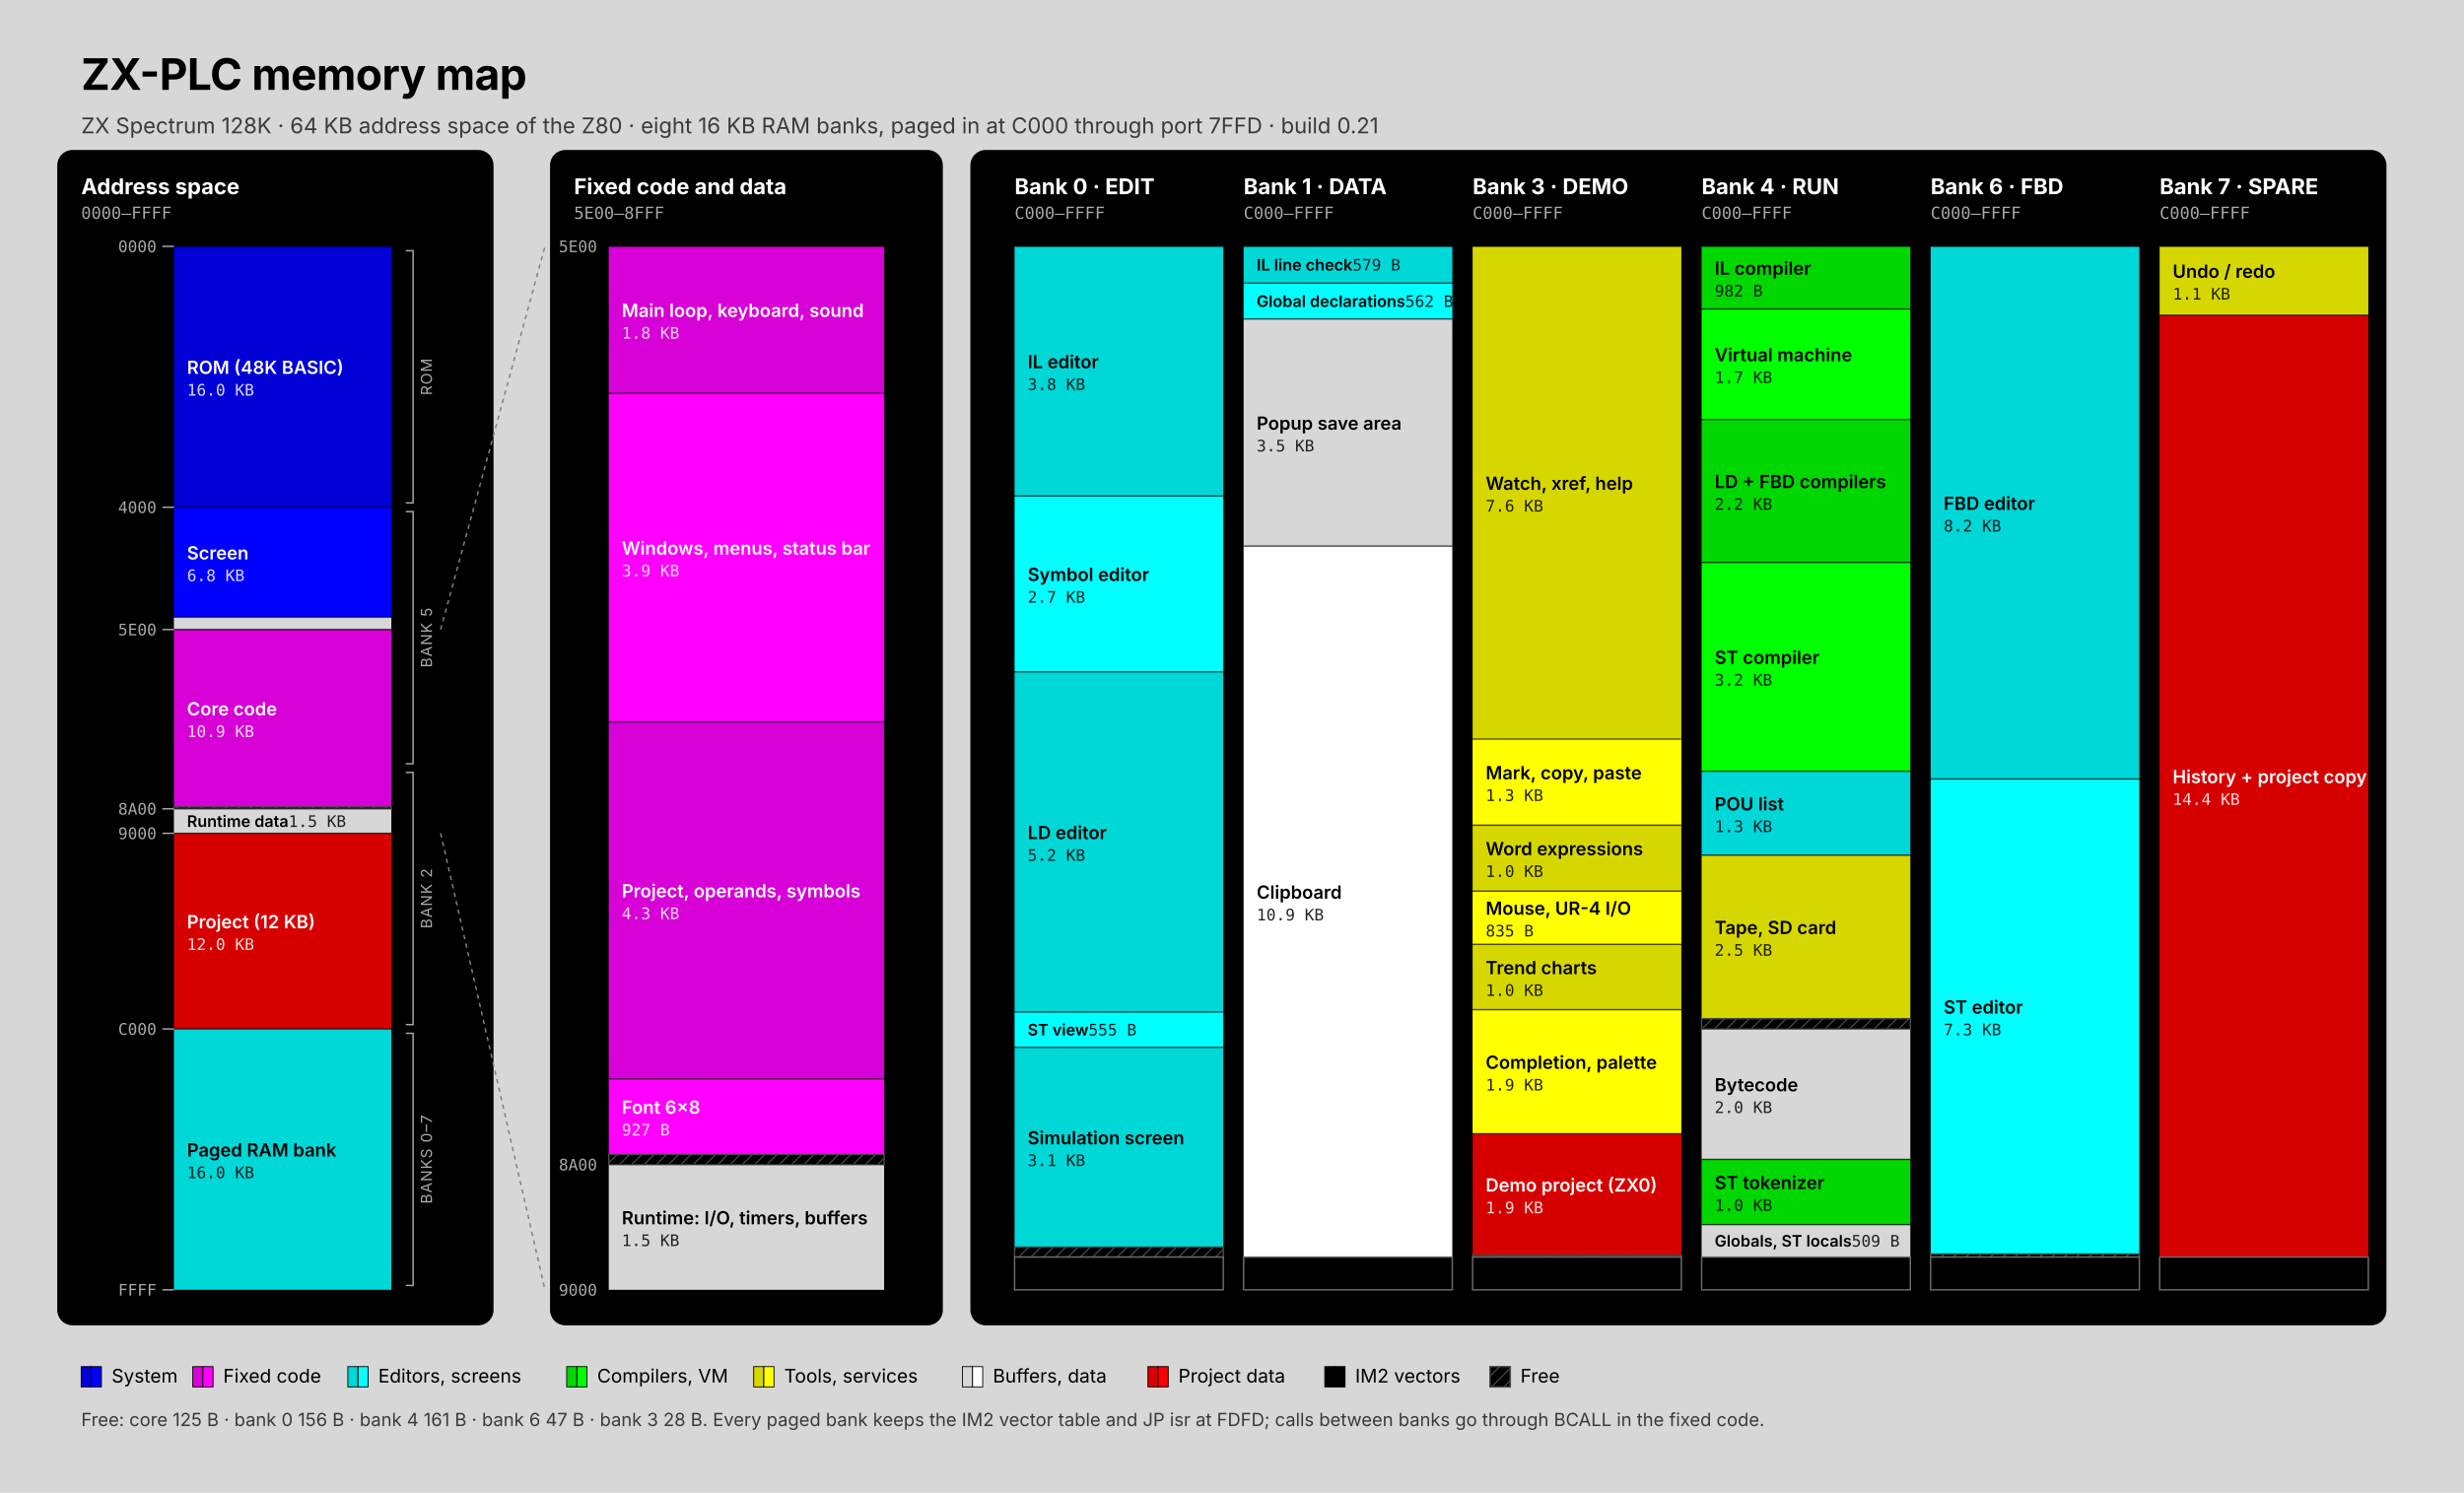
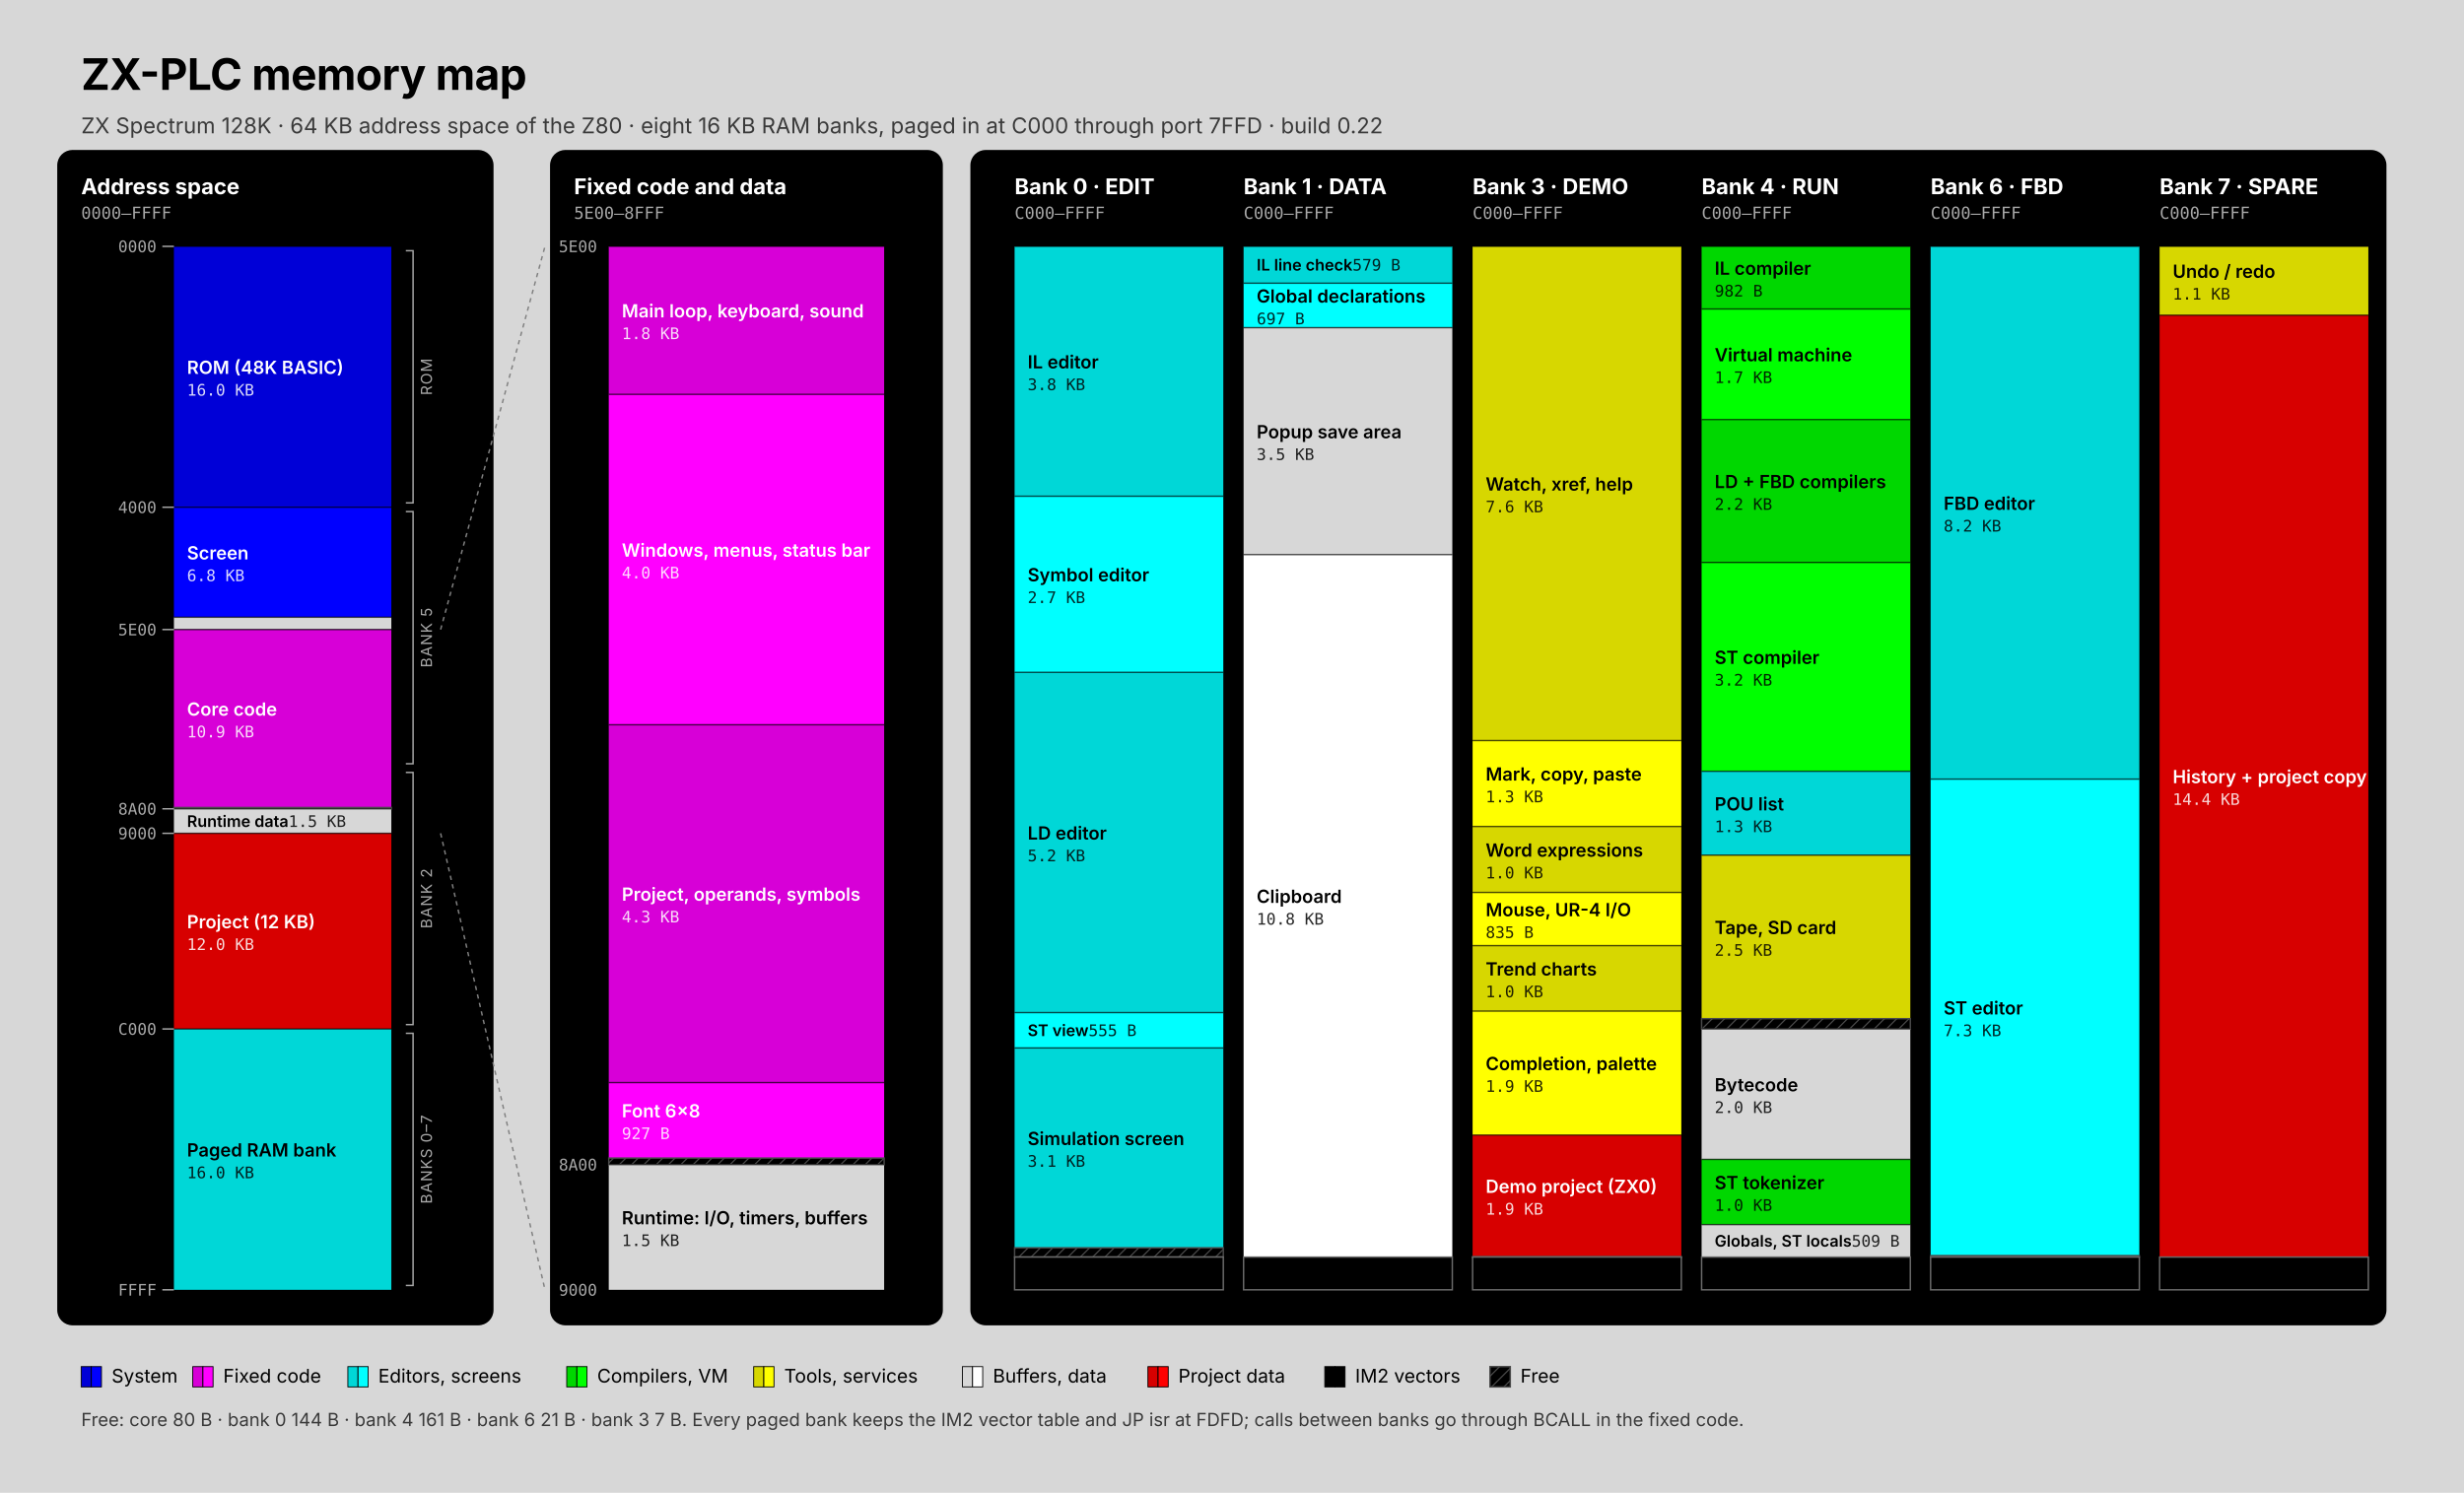
<svg xmlns="http://www.w3.org/2000/svg" width="1700" height="1030" viewBox="0 0 1700 1030" font-family="Inter, 'Segoe UI', 'Helvetica Neue', Arial, sans-serif">
  <defs>
    <pattern id="hatch" width="6" height="6" patternUnits="userSpaceOnUse" patternTransform="rotate(45)">
      <rect width="6" height="6" fill="#000000" />
      <line x1="0" y1="0" x2="0" y2="6" stroke="#4A4A4A" stroke-width="1.6" />
    </pattern>
  </defs>
  <rect width="1700" height="1030" fill="#D7D7D7" />
  <text x="56" y="62" font-size="30" font-weight="700" fill="#000000" letter-spacing="-0.3">ZX-PLC memory map</text>
-   <text x="56" y="92" font-size="15" fill="#3A3A3A">ZX Spectrum 128K · 64 KB address space of the Z80 · eight 16 KB RAM banks, paged in at C000 through port 7FFD · build 0.21</text>
+   <text x="56" y="92" font-size="15" fill="#3A3A3A">ZX Spectrum 128K · 64 KB address space of the Z80 · eight 16 KB RAM banks, paged in at C000 through port 7FFD · build 0.22</text>
  <rect x="40.0" y="104.0" width="300.0" height="810.0" rx="10" fill="#000000" stroke="#000000" />
  <text x="56.0" y="134.0" font-size="15" font-weight="700" fill="#FFFFFF">Address space</text>
  <text x="56.0" y="151.0" font-size="11.5" fill="#A8A8A8" font-family="'JetBrains Mono', 'SF Mono', Menlo, Consolas, monospace">0000–FFFF</text>
  <rect x="120.0" y="170.0" width="150.0" height="180.0" fill="#0000D7" />
  <line x1="120.0" y1="170.0" x2="270.0" y2="170.0" stroke="#000000" stroke-opacity="0.6" stroke-width="1" />
  <text x="129.0" y="258.0" font-size="12.5" font-weight="600" fill="#FFFFFF">ROM (48K BASIC)</text>
  <text x="129.0" y="273.0" font-size="11" fill="#FFFFFF" fill-opacity="0.85" font-family="'JetBrains Mono', 'SF Mono', Menlo, Consolas, monospace">16.0 KB</text>
  <rect x="120.0" y="350.0" width="150.0" height="75.9" fill="#0000FF" />
  <line x1="120.0" y1="350.0" x2="270.0" y2="350.0" stroke="#000000" stroke-opacity="0.6" stroke-width="1" />
  <text x="129.0" y="386.0" font-size="12.5" font-weight="600" fill="#FFFFFF">Screen</text>
  <text x="129.0" y="401.0" font-size="11" fill="#FFFFFF" fill-opacity="0.85" font-family="'JetBrains Mono', 'SF Mono', Menlo, Consolas, monospace">6.8 KB</text>
  <rect x="120.0" y="425.9" width="150.0" height="8.4" fill="#D7D7D7" />
  <line x1="120.0" y1="425.9" x2="270.0" y2="425.9" stroke="#000000" stroke-opacity="0.6" stroke-width="1" />
-   <rect x="120.0" y="434.4" width="150.0" height="122.4" fill="#D700D7" />
+   <rect x="120.0" y="434.4" width="150.0" height="122.9" fill="#D700D7" />
  <line x1="120.0" y1="434.4" x2="270.0" y2="434.4" stroke="#000000" stroke-opacity="0.6" stroke-width="1" />
-   <text x="129.0" y="493.6" font-size="12.5" font-weight="600" fill="#FFFFFF">Core code</text>
-   <text x="129.0" y="508.6" font-size="11" fill="#FFFFFF" fill-opacity="0.85" font-family="'JetBrains Mono', 'SF Mono', Menlo, Consolas, monospace">10.9 KB</text>
-   <rect x="120.0" y="556.8" width="150.0" height="1.4" fill="url(#hatch)" stroke="#4A4A4A" stroke-width="1" />
+   <text x="129.0" y="493.8" font-size="12.5" font-weight="600" fill="#FFFFFF">Core code</text>
+   <text x="129.0" y="508.8" font-size="11" fill="#FFFFFF" fill-opacity="0.85" font-family="'JetBrains Mono', 'SF Mono', Menlo, Consolas, monospace">10.9 KB</text>
+   <rect x="120.0" y="557.2" width="150.0" height="0.9" fill="url(#hatch)" stroke="#4A4A4A" stroke-width="1" />
  <rect x="120.0" y="558.1" width="150.0" height="16.9" fill="#D7D7D7" />
  <line x1="120.0" y1="558.1" x2="270.0" y2="558.1" stroke="#000000" stroke-opacity="0.6" stroke-width="1" />
  <text x="129.0" y="570.6" font-size="11" font-weight="600" fill="#000000">Runtime data<tspan font-weight="400" fill-opacity="0.85" font-family="'JetBrains Mono', 'SF Mono', Menlo, Consolas, monospace">  1.5 KB</tspan>
  </text>
  <rect x="120.0" y="575.0" width="150.0" height="135.0" fill="#D70000" />
  <line x1="120.0" y1="575.0" x2="270.0" y2="575.0" stroke="#000000" stroke-opacity="0.6" stroke-width="1" />
  <text x="129.0" y="640.5" font-size="12.5" font-weight="600" fill="#FFFFFF">Project (12 KB)</text>
  <text x="129.0" y="655.5" font-size="11" fill="#FFFFFF" fill-opacity="0.85" font-family="'JetBrains Mono', 'SF Mono', Menlo, Consolas, monospace">12.0 KB</text>
  <rect x="120.0" y="710.0" width="150.0" height="180.0" fill="#00D7D7" />
  <line x1="120.0" y1="710.0" x2="270.0" y2="710.0" stroke="#000000" stroke-opacity="0.6" stroke-width="1" />
  <text x="129.0" y="798.0" font-size="12.5" font-weight="600" fill="#000000">Paged RAM bank</text>
  <text x="129.0" y="813.0" font-size="11" fill="#000000" fill-opacity="0.85" font-family="'JetBrains Mono', 'SF Mono', Menlo, Consolas, monospace">16.0 KB</text>
  <line x1="112" y1="170.0" x2="120" y2="170.0" stroke="#A8A8A8" />
  <text x="108" y="174.0" font-size="11" text-anchor="end" fill="#A8A8A8" font-family="'JetBrains Mono', 'SF Mono', Menlo, Consolas, monospace">0000</text>
  <line x1="112" y1="350.0" x2="120" y2="350.0" stroke="#A8A8A8" />
  <text x="108" y="354.0" font-size="11" text-anchor="end" fill="#A8A8A8" font-family="'JetBrains Mono', 'SF Mono', Menlo, Consolas, monospace">4000</text>
  <line x1="112" y1="434.4" x2="120" y2="434.4" stroke="#A8A8A8" />
  <text x="108" y="438.4" font-size="11" text-anchor="end" fill="#A8A8A8" font-family="'JetBrains Mono', 'SF Mono', Menlo, Consolas, monospace">5E00</text>
  <line x1="112" y1="558.1" x2="120" y2="558.1" stroke="#A8A8A8" />
  <text x="108" y="562.1" font-size="11" text-anchor="end" fill="#A8A8A8" font-family="'JetBrains Mono', 'SF Mono', Menlo, Consolas, monospace">8A00</text>
  <line x1="112" y1="575.0" x2="120" y2="575.0" stroke="#A8A8A8" />
  <text x="108" y="579.0" font-size="11" text-anchor="end" fill="#A8A8A8" font-family="'JetBrains Mono', 'SF Mono', Menlo, Consolas, monospace">9000</text>
  <line x1="112" y1="710.0" x2="120" y2="710.0" stroke="#A8A8A8" />
  <text x="108" y="714.0" font-size="11" text-anchor="end" fill="#A8A8A8" font-family="'JetBrains Mono', 'SF Mono', Menlo, Consolas, monospace">C000</text>
  <line x1="112" y1="890.0" x2="120" y2="890.0" stroke="#A8A8A8" />
  <text x="108" y="894.0" font-size="11" text-anchor="end" fill="#A8A8A8" font-family="'JetBrains Mono', 'SF Mono', Menlo, Consolas, monospace">FFFF</text>
  <path d="M280 173.0 h5 V347.0 h-5" fill="none" stroke="#A8A8A8" />
  <text transform="translate(298 260.0) rotate(-90)" font-size="10.5" text-anchor="middle" letter-spacing="0.6" fill="#A8A8A8">ROM</text>
  <path d="M280 353.0 h5 V527.0 h-5" fill="none" stroke="#A8A8A8" />
  <text transform="translate(298 440.0) rotate(-90)" font-size="10.5" text-anchor="middle" letter-spacing="0.6" fill="#A8A8A8">BANK 5</text>
  <path d="M280 533.0 h5 V707.0 h-5" fill="none" stroke="#A8A8A8" />
  <text transform="translate(298 620.0) rotate(-90)" font-size="10.5" text-anchor="middle" letter-spacing="0.6" fill="#A8A8A8">BANK 2</text>
  <path d="M280 713.0 h5 V887.0 h-5" fill="none" stroke="#A8A8A8" />
  <text transform="translate(298 800.0) rotate(-90)" font-size="10.5" text-anchor="middle" letter-spacing="0.6" fill="#A8A8A8">BANKS 0–7</text>
  <rect x="380.0" y="104.0" width="270.0" height="810.0" rx="10" fill="#000000" stroke="#000000" />
  <text x="396.0" y="134.0" font-size="15" font-weight="700" fill="#FFFFFF">Fixed code and data</text>
  <text x="396.0" y="151.0" font-size="11.5" fill="#A8A8A8" font-family="'JetBrains Mono', 'SF Mono', Menlo, Consolas, monospace">5E00–8FFF</text>
-   <rect x="420.0" y="170.0" width="190.0" height="101.4" fill="#D700D7" />
+   <rect x="420.0" y="170.0" width="190.0" height="102.1" fill="#D700D7" />
  <line x1="420.0" y1="170.0" x2="610.0" y2="170.0" stroke="#000000" stroke-opacity="0.6" stroke-width="1" />
-   <text x="429.0" y="218.7" font-size="12.5" font-weight="600" fill="#FFFFFF">Main loop, keyboard, sound</text>
-   <text x="429.0" y="233.7" font-size="11" fill="#FFFFFF" fill-opacity="0.85" font-family="'JetBrains Mono', 'SF Mono', Menlo, Consolas, monospace">1.8 KB</text>
-   <rect x="420.0" y="271.4" width="190.0" height="226.7" fill="#FF00FF" />
-   <line x1="420.0" y1="271.4" x2="610.0" y2="271.4" stroke="#000000" stroke-opacity="0.6" stroke-width="1" />
-   <text x="429.0" y="382.7" font-size="12.5" font-weight="600" fill="#FFFFFF">Windows, menus, status bar</text>
-   <text x="429.0" y="397.7" font-size="11" fill="#FFFFFF" fill-opacity="0.85" font-family="'JetBrains Mono', 'SF Mono', Menlo, Consolas, monospace">3.9 KB</text>
-   <rect x="420.0" y="498.1" width="190.0" height="246.4" fill="#D700D7" />
-   <line x1="420.0" y1="498.1" x2="610.0" y2="498.1" stroke="#000000" stroke-opacity="0.6" stroke-width="1" />
-   <text x="429.0" y="619.2" font-size="12.5" font-weight="600" fill="#FFFFFF">Project, operands, symbols</text>
-   <text x="429.0" y="634.2" font-size="11" fill="#FFFFFF" fill-opacity="0.85" font-family="'JetBrains Mono', 'SF Mono', Menlo, Consolas, monospace">4.3 KB</text>
-   <rect x="420.0" y="744.4" width="190.0" height="52.1" fill="#FF00FF" />
-   <line x1="420.0" y1="744.4" x2="610.0" y2="744.4" stroke="#000000" stroke-opacity="0.6" stroke-width="1" />
-   <text x="429.0" y="768.5" font-size="12.5" font-weight="600" fill="#FFFFFF">Font 6×8</text>
-   <text x="429.0" y="783.5" font-size="11" fill="#FFFFFF" fill-opacity="0.85" font-family="'JetBrains Mono', 'SF Mono', Menlo, Consolas, monospace">927 B</text>
-   <rect x="420.0" y="796.6" width="190.0" height="7.0" fill="url(#hatch)" stroke="#4A4A4A" stroke-width="1" />
+   <text x="429.0" y="219.0" font-size="12.5" font-weight="600" fill="#FFFFFF">Main loop, keyboard, sound</text>
+   <text x="429.0" y="234.0" font-size="11" fill="#FFFFFF" fill-opacity="0.85" font-family="'JetBrains Mono', 'SF Mono', Menlo, Consolas, monospace">1.8 KB</text>
+   <rect x="420.0" y="272.1" width="190.0" height="228.0" fill="#FF00FF" />
+   <line x1="420.0" y1="272.1" x2="610.0" y2="272.1" stroke="#000000" stroke-opacity="0.6" stroke-width="1" />
+   <text x="429.0" y="384.1" font-size="12.5" font-weight="600" fill="#FFFFFF">Windows, menus, status bar</text>
+   <text x="429.0" y="399.1" font-size="11" fill="#FFFFFF" fill-opacity="0.85" font-family="'JetBrains Mono', 'SF Mono', Menlo, Consolas, monospace">4.0 KB</text>
+   <rect x="420.0" y="500.1" width="190.0" height="246.9" fill="#D700D7" />
+   <line x1="420.0" y1="500.1" x2="610.0" y2="500.1" stroke="#000000" stroke-opacity="0.6" stroke-width="1" />
+   <text x="429.0" y="621.5" font-size="12.5" font-weight="600" fill="#FFFFFF">Project, operands, symbols</text>
+   <text x="429.0" y="636.5" font-size="11" fill="#FFFFFF" fill-opacity="0.85" font-family="'JetBrains Mono', 'SF Mono', Menlo, Consolas, monospace">4.3 KB</text>
+   <rect x="420.0" y="747.0" width="190.0" height="52.1" fill="#FF00FF" />
+   <line x1="420.0" y1="747.0" x2="610.0" y2="747.0" stroke="#000000" stroke-opacity="0.6" stroke-width="1" />
+   <text x="429.0" y="771.0" font-size="12.5" font-weight="600" fill="#FFFFFF">Font 6×8</text>
+   <text x="429.0" y="786.0" font-size="11" fill="#FFFFFF" fill-opacity="0.85" font-family="'JetBrains Mono', 'SF Mono', Menlo, Consolas, monospace">927 B</text>
+   <rect x="420.0" y="799.1" width="190.0" height="4.5" fill="url(#hatch)" stroke="#4A4A4A" stroke-width="1" />
  <rect x="420.0" y="803.6" width="190.0" height="86.4" fill="#D7D7D7" />
  <line x1="420.0" y1="803.6" x2="610.0" y2="803.6" stroke="#000000" stroke-opacity="0.6" stroke-width="1" />
  <text x="429.0" y="844.8" font-size="12.5" font-weight="600" fill="#000000">Runtime: I/O, timers, buffers</text>
  <text x="429.0" y="859.8" font-size="11" fill="#000000" fill-opacity="0.85" font-family="'JetBrains Mono', 'SF Mono', Menlo, Consolas, monospace">1.5 KB</text>
  <text x="412" y="174.0" font-size="11" text-anchor="end" fill="#A8A8A8" font-family="'JetBrains Mono', 'SF Mono', Menlo, Consolas, monospace">5E00</text>
  <text x="412" y="807.6" font-size="11" text-anchor="end" fill="#A8A8A8" font-family="'JetBrains Mono', 'SF Mono', Menlo, Consolas, monospace">8A00</text>
  <text x="412" y="894.0" font-size="11" text-anchor="end" fill="#A8A8A8" font-family="'JetBrains Mono', 'SF Mono', Menlo, Consolas, monospace">9000</text>
  <line x1="304" y1="434.4" x2="376" y2="170.0" stroke="#808080" stroke-dasharray="3 3" />
  <line x1="304" y1="575.0" x2="376" y2="890.0" stroke="#808080" stroke-dasharray="3 3" />
  <rect x="670.0" y="104.0" width="976.0" height="810.0" rx="10" fill="#000000" stroke="#000000" />
  <text x="700.0" y="134.0" font-size="15" font-weight="700" fill="#FFFFFF">Bank 0 · EDIT</text>
  <text x="700.0" y="151.0" font-size="11.5" fill="#A8A8A8" font-family="'JetBrains Mono', 'SF Mono', Menlo, Consolas, monospace">C000–FFFF</text>
-   <rect x="700.0" y="170.0" width="144.0" height="172.2" fill="#00D7D7" />
+   <rect x="700.0" y="170.0" width="144.0" height="172.4" fill="#00D7D7" />
  <line x1="700.0" y1="170.0" x2="844.0" y2="170.0" stroke="#000000" stroke-opacity="0.6" stroke-width="1" />
-   <text x="709.0" y="254.1" font-size="12.5" font-weight="600" fill="#000000">IL editor</text>
-   <text x="709.0" y="269.1" font-size="11" fill="#000000" fill-opacity="0.85" font-family="'JetBrains Mono', 'SF Mono', Menlo, Consolas, monospace">3.8 KB</text>
-   <rect x="700.0" y="342.2" width="144.0" height="121.4" fill="#00FFFF" />
-   <line x1="700.0" y1="342.2" x2="844.0" y2="342.2" stroke="#000000" stroke-opacity="0.6" stroke-width="1" />
-   <text x="709.0" y="400.9" font-size="12.5" font-weight="600" fill="#000000">Symbol editor</text>
-   <text x="709.0" y="415.9" font-size="11" fill="#000000" fill-opacity="0.85" font-family="'JetBrains Mono', 'SF Mono', Menlo, Consolas, monospace">2.7 KB</text>
-   <rect x="700.0" y="463.6" width="144.0" height="234.7" fill="#00D7D7" />
-   <line x1="700.0" y1="463.6" x2="844.0" y2="463.6" stroke="#000000" stroke-opacity="0.6" stroke-width="1" />
-   <text x="709.0" y="579.0" font-size="12.5" font-weight="600" fill="#000000">LD editor</text>
-   <text x="709.0" y="594.0" font-size="11" fill="#000000" fill-opacity="0.85" font-family="'JetBrains Mono', 'SF Mono', Menlo, Consolas, monospace">5.2 KB</text>
-   <rect x="700.0" y="698.3" width="144.0" height="24.4" fill="#00FFFF" />
-   <line x1="700.0" y1="698.3" x2="844.0" y2="698.3" stroke="#000000" stroke-opacity="0.6" stroke-width="1" />
-   <text x="709.0" y="714.5" font-size="11" font-weight="600" fill="#000000">ST view<tspan font-weight="400" fill-opacity="0.85" font-family="'JetBrains Mono', 'SF Mono', Menlo, Consolas, monospace">  555 B</tspan>
-   </text>
-   <rect x="700.0" y="722.7" width="144.0" height="137.8" fill="#00D7D7" />
-   <line x1="700.0" y1="722.7" x2="844.0" y2="722.7" stroke="#000000" stroke-opacity="0.6" stroke-width="1" />
-   <text x="709.0" y="789.6" font-size="12.5" font-weight="600" fill="#000000">Simulation screen</text>
-   <text x="709.0" y="804.6" font-size="11" fill="#000000" fill-opacity="0.85" font-family="'JetBrains Mono', 'SF Mono', Menlo, Consolas, monospace">3.1 KB</text>
-   <rect x="700.0" y="860.5" width="144.0" height="6.9" fill="url(#hatch)" stroke="#4A4A4A" stroke-width="1" />
+   <text x="709.0" y="254.2" font-size="12.5" font-weight="600" fill="#000000">IL editor</text>
+   <text x="709.0" y="269.2" font-size="11" fill="#000000" fill-opacity="0.85" font-family="'JetBrains Mono', 'SF Mono', Menlo, Consolas, monospace">3.8 KB</text>
+   <rect x="700.0" y="342.4" width="144.0" height="121.5" fill="#00FFFF" />
+   <line x1="700.0" y1="342.4" x2="844.0" y2="342.4" stroke="#000000" stroke-opacity="0.6" stroke-width="1" />
+   <text x="709.0" y="401.1" font-size="12.5" font-weight="600" fill="#000000">Symbol editor</text>
+   <text x="709.0" y="416.1" font-size="11" fill="#000000" fill-opacity="0.85" font-family="'JetBrains Mono', 'SF Mono', Menlo, Consolas, monospace">2.7 KB</text>
+   <rect x="700.0" y="463.9" width="144.0" height="234.8" fill="#00D7D7" />
+   <line x1="700.0" y1="463.9" x2="844.0" y2="463.9" stroke="#000000" stroke-opacity="0.6" stroke-width="1" />
+   <text x="709.0" y="579.3" font-size="12.5" font-weight="600" fill="#000000">LD editor</text>
+   <text x="709.0" y="594.3" font-size="11" fill="#000000" fill-opacity="0.85" font-family="'JetBrains Mono', 'SF Mono', Menlo, Consolas, monospace">5.2 KB</text>
+   <rect x="700.0" y="698.7" width="144.0" height="24.4" fill="#00FFFF" />
+   <line x1="700.0" y1="698.7" x2="844.0" y2="698.7" stroke="#000000" stroke-opacity="0.6" stroke-width="1" />
+   <text x="709.0" y="714.9" font-size="11" font-weight="600" fill="#000000">ST view<tspan font-weight="400" fill-opacity="0.85" font-family="'JetBrains Mono', 'SF Mono', Menlo, Consolas, monospace">  555 B</tspan>
+   </text>
+   <rect x="700.0" y="723.1" width="144.0" height="137.9" fill="#00D7D7" />
+   <line x1="700.0" y1="723.1" x2="844.0" y2="723.1" stroke="#000000" stroke-opacity="0.6" stroke-width="1" />
+   <text x="709.0" y="790.1" font-size="12.5" font-weight="600" fill="#000000">Simulation screen</text>
+   <text x="709.0" y="805.1" font-size="11" fill="#000000" fill-opacity="0.85" font-family="'JetBrains Mono', 'SF Mono', Menlo, Consolas, monospace">3.1 KB</text>
+   <rect x="700.0" y="861.0" width="144.0" height="6.3" fill="url(#hatch)" stroke="#4A4A4A" stroke-width="1" />
  <rect x="700.0" y="867.4" width="144.0" height="22.6" fill="#000000" stroke="#6A6A6A" stroke-width="1" />
  <text x="858.0" y="134.0" font-size="15" font-weight="700" fill="#FFFFFF">Bank 1 · DATA</text>
  <text x="858.0" y="151.0" font-size="11.5" fill="#A8A8A8" font-family="'JetBrains Mono', 'SF Mono', Menlo, Consolas, monospace">C000–FFFF</text>
  <rect x="858.0" y="170.0" width="144.0" height="25.4" fill="#00D7D7" />
  <line x1="858.0" y1="170.0" x2="1002.0" y2="170.0" stroke="#000000" stroke-opacity="0.6" stroke-width="1" />
  <text x="867.0" y="186.7" font-size="11" font-weight="600" fill="#000000">IL line check<tspan font-weight="400" fill-opacity="0.85" font-family="'JetBrains Mono', 'SF Mono', Menlo, Consolas, monospace">  579 B</tspan>
  </text>
-   <rect x="858.0" y="195.4" width="144.0" height="24.7" fill="#00FFFF" />
+   <rect x="858.0" y="195.4" width="144.0" height="30.6" fill="#00FFFF" />
  <line x1="858.0" y1="195.4" x2="1002.0" y2="195.4" stroke="#000000" stroke-opacity="0.6" stroke-width="1" />
-   <text x="867.0" y="211.8" font-size="11" font-weight="600" fill="#000000">Global declarations<tspan font-weight="400" fill-opacity="0.85" font-family="'JetBrains Mono', 'SF Mono', Menlo, Consolas, monospace">  562 B</tspan>
-   </text>
-   <rect x="858.0" y="220.1" width="144.0" height="156.6" fill="#D7D7D7" />
-   <line x1="858.0" y1="220.1" x2="1002.0" y2="220.1" stroke="#000000" stroke-opacity="0.6" stroke-width="1" />
-   <text x="867.0" y="296.5" font-size="12.5" font-weight="600" fill="#000000">Popup save area</text>
-   <text x="867.0" y="311.5" font-size="11" fill="#000000" fill-opacity="0.85" font-family="'JetBrains Mono', 'SF Mono', Menlo, Consolas, monospace">3.5 KB</text>
-   <rect x="858.0" y="376.8" width="144.0" height="490.6" fill="#FFFFFF" />
-   <line x1="858.0" y1="376.8" x2="1002.0" y2="376.8" stroke="#000000" stroke-opacity="0.6" stroke-width="1" />
-   <text x="867.0" y="620.1" font-size="12.5" font-weight="600" fill="#000000">Clipboard</text>
-   <text x="867.0" y="635.1" font-size="11" fill="#000000" fill-opacity="0.85" font-family="'JetBrains Mono', 'SF Mono', Menlo, Consolas, monospace">10.9 KB</text>
+   <text x="867.0" y="208.8" font-size="12.5" font-weight="600" fill="#000000">Global declarations</text>
+   <text x="867.0" y="223.8" font-size="11" fill="#000000" fill-opacity="0.85" font-family="'JetBrains Mono', 'SF Mono', Menlo, Consolas, monospace">697 B</text>
+   <rect x="858.0" y="226.1" width="144.0" height="156.6" fill="#D7D7D7" />
+   <line x1="858.0" y1="226.1" x2="1002.0" y2="226.1" stroke="#000000" stroke-opacity="0.6" stroke-width="1" />
+   <text x="867.0" y="302.4" font-size="12.5" font-weight="600" fill="#000000">Popup save area</text>
+   <text x="867.0" y="317.4" font-size="11" fill="#000000" fill-opacity="0.85" font-family="'JetBrains Mono', 'SF Mono', Menlo, Consolas, monospace">3.5 KB</text>
+   <rect x="858.0" y="382.7" width="144.0" height="484.7" fill="#FFFFFF" />
+   <line x1="858.0" y1="382.7" x2="1002.0" y2="382.7" stroke="#000000" stroke-opacity="0.6" stroke-width="1" />
+   <text x="867.0" y="623.0" font-size="12.5" font-weight="600" fill="#000000">Clipboard</text>
+   <text x="867.0" y="638.0" font-size="11" fill="#000000" fill-opacity="0.85" font-family="'JetBrains Mono', 'SF Mono', Menlo, Consolas, monospace">10.8 KB</text>
  <rect x="858.0" y="867.4" width="144.0" height="22.6" fill="#000000" stroke="#6A6A6A" stroke-width="1" />
  <text x="1016.0" y="134.0" font-size="15" font-weight="700" fill="#FFFFFF">Bank 3 · DEMO</text>
  <text x="1016.0" y="151.0" font-size="11.5" fill="#A8A8A8" font-family="'JetBrains Mono', 'SF Mono', Menlo, Consolas, monospace">C000–FFFF</text>
-   <rect x="1016.0" y="170.0" width="144.0" height="340.0" fill="#D7D700" />
+   <rect x="1016.0" y="170.0" width="144.0" height="341.0" fill="#D7D700" />
  <line x1="1016.0" y1="170.0" x2="1160.0" y2="170.0" stroke="#000000" stroke-opacity="0.6" stroke-width="1" />
-   <text x="1025.0" y="338.0" font-size="12.5" font-weight="600" fill="#000000">Watch, xref, help</text>
-   <text x="1025.0" y="353.0" font-size="11" fill="#000000" fill-opacity="0.85" font-family="'JetBrains Mono', 'SF Mono', Menlo, Consolas, monospace">7.6 KB</text>
-   <rect x="1016.0" y="510.0" width="144.0" height="59.3" fill="#FFFF00" />
-   <line x1="1016.0" y1="510.0" x2="1160.0" y2="510.0" stroke="#000000" stroke-opacity="0.6" stroke-width="1" />
-   <text x="1025.0" y="537.7" font-size="12.5" font-weight="600" fill="#000000">Mark, copy, paste</text>
-   <text x="1025.0" y="552.7" font-size="11" fill="#000000" fill-opacity="0.85" font-family="'JetBrains Mono', 'SF Mono', Menlo, Consolas, monospace">1.3 KB</text>
-   <rect x="1016.0" y="569.4" width="144.0" height="45.5" fill="#D7D700" />
-   <line x1="1016.0" y1="569.4" x2="1160.0" y2="569.4" stroke="#000000" stroke-opacity="0.6" stroke-width="1" />
-   <text x="1025.0" y="590.1" font-size="12.5" font-weight="600" fill="#000000">Word expressions</text>
-   <text x="1025.0" y="605.1" font-size="11" fill="#000000" fill-opacity="0.85" font-family="'JetBrains Mono', 'SF Mono', Menlo, Consolas, monospace">1.0 KB</text>
-   <rect x="1016.0" y="614.9" width="144.0" height="36.7" fill="#FFFF00" />
-   <line x1="1016.0" y1="614.9" x2="1160.0" y2="614.9" stroke="#000000" stroke-opacity="0.6" stroke-width="1" />
-   <text x="1025.0" y="631.2" font-size="12.5" font-weight="600" fill="#000000">Mouse, UR-4 I/O</text>
-   <text x="1025.0" y="646.2" font-size="11" fill="#000000" fill-opacity="0.85" font-family="'JetBrains Mono', 'SF Mono', Menlo, Consolas, monospace">835 B</text>
-   <rect x="1016.0" y="651.6" width="144.0" height="45.1" fill="#D7D700" />
-   <line x1="1016.0" y1="651.6" x2="1160.0" y2="651.6" stroke="#000000" stroke-opacity="0.6" stroke-width="1" />
-   <text x="1025.0" y="672.2" font-size="12.5" font-weight="600" fill="#000000">Trend charts</text>
-   <text x="1025.0" y="687.2" font-size="11" fill="#000000" fill-opacity="0.85" font-family="'JetBrains Mono', 'SF Mono', Menlo, Consolas, monospace">1.0 KB</text>
-   <rect x="1016.0" y="696.7" width="144.0" height="85.6" fill="#FFFF00" />
-   <line x1="1016.0" y1="696.7" x2="1160.0" y2="696.7" stroke="#000000" stroke-opacity="0.6" stroke-width="1" />
-   <text x="1025.0" y="737.5" font-size="12.5" font-weight="600" fill="#000000">Completion, palette</text>
-   <text x="1025.0" y="752.5" font-size="11" fill="#000000" fill-opacity="0.85" font-family="'JetBrains Mono', 'SF Mono', Menlo, Consolas, monospace">1.9 KB</text>
-   <rect x="1016.0" y="782.3" width="144.0" height="83.8" fill="#D70000" />
-   <line x1="1016.0" y1="782.3" x2="1160.0" y2="782.3" stroke="#000000" stroke-opacity="0.6" stroke-width="1" />
-   <text x="1025.0" y="822.2" font-size="12.5" font-weight="600" fill="#FFFFFF">Demo project (ZX0)</text>
-   <text x="1025.0" y="837.2" font-size="11" fill="#FFFFFF" fill-opacity="0.85" font-family="'JetBrains Mono', 'SF Mono', Menlo, Consolas, monospace">1.9 KB</text>
-   <rect x="1016.0" y="866.1" width="144.0" height="1.2" fill="url(#hatch)" stroke="#4A4A4A" stroke-width="1" />
+   <text x="1025.0" y="338.5" font-size="12.5" font-weight="600" fill="#000000">Watch, xref, help</text>
+   <text x="1025.0" y="353.5" font-size="11" fill="#000000" fill-opacity="0.85" font-family="'JetBrains Mono', 'SF Mono', Menlo, Consolas, monospace">7.6 KB</text>
+   <rect x="1016.0" y="511.0" width="144.0" height="59.3" fill="#FFFF00" />
+   <line x1="1016.0" y1="511.0" x2="1160.0" y2="511.0" stroke="#000000" stroke-opacity="0.6" stroke-width="1" />
+   <text x="1025.0" y="538.6" font-size="12.5" font-weight="600" fill="#000000">Mark, copy, paste</text>
+   <text x="1025.0" y="553.6" font-size="11" fill="#000000" fill-opacity="0.85" font-family="'JetBrains Mono', 'SF Mono', Menlo, Consolas, monospace">1.3 KB</text>
+   <rect x="1016.0" y="570.3" width="144.0" height="45.5" fill="#D7D700" />
+   <line x1="1016.0" y1="570.3" x2="1160.0" y2="570.3" stroke="#000000" stroke-opacity="0.6" stroke-width="1" />
+   <text x="1025.0" y="591.1" font-size="12.5" font-weight="600" fill="#000000">Word expressions</text>
+   <text x="1025.0" y="606.1" font-size="11" fill="#000000" fill-opacity="0.85" font-family="'JetBrains Mono', 'SF Mono', Menlo, Consolas, monospace">1.0 KB</text>
+   <rect x="1016.0" y="615.8" width="144.0" height="36.7" fill="#FFFF00" />
+   <line x1="1016.0" y1="615.8" x2="1160.0" y2="615.8" stroke="#000000" stroke-opacity="0.6" stroke-width="1" />
+   <text x="1025.0" y="632.2" font-size="12.5" font-weight="600" fill="#000000">Mouse, UR-4 I/O</text>
+   <text x="1025.0" y="647.2" font-size="11" fill="#000000" fill-opacity="0.85" font-family="'JetBrains Mono', 'SF Mono', Menlo, Consolas, monospace">835 B</text>
+   <rect x="1016.0" y="652.5" width="144.0" height="45.1" fill="#D7D700" />
+   <line x1="1016.0" y1="652.5" x2="1160.0" y2="652.5" stroke="#000000" stroke-opacity="0.6" stroke-width="1" />
+   <text x="1025.0" y="673.1" font-size="12.5" font-weight="600" fill="#000000">Trend charts</text>
+   <text x="1025.0" y="688.1" font-size="11" fill="#000000" fill-opacity="0.85" font-family="'JetBrains Mono', 'SF Mono', Menlo, Consolas, monospace">1.0 KB</text>
+   <rect x="1016.0" y="697.7" width="144.0" height="85.6" fill="#FFFF00" />
+   <line x1="1016.0" y1="697.7" x2="1160.0" y2="697.7" stroke="#000000" stroke-opacity="0.6" stroke-width="1" />
+   <text x="1025.0" y="738.4" font-size="12.5" font-weight="600" fill="#000000">Completion, palette</text>
+   <text x="1025.0" y="753.4" font-size="11" fill="#000000" fill-opacity="0.85" font-family="'JetBrains Mono', 'SF Mono', Menlo, Consolas, monospace">1.9 KB</text>
+   <rect x="1016.0" y="783.2" width="144.0" height="83.8" fill="#D70000" />
+   <line x1="1016.0" y1="783.2" x2="1160.0" y2="783.2" stroke="#000000" stroke-opacity="0.6" stroke-width="1" />
+   <text x="1025.0" y="823.1" font-size="12.5" font-weight="600" fill="#FFFFFF">Demo project (ZX0)</text>
+   <text x="1025.0" y="838.1" font-size="11" fill="#FFFFFF" fill-opacity="0.85" font-family="'JetBrains Mono', 'SF Mono', Menlo, Consolas, monospace">1.9 KB</text>
+   <rect x="1016.0" y="867.1" width="144.0" height="0.8" fill="url(#hatch)" stroke="#4A4A4A" stroke-width="1" />
  <rect x="1016.0" y="867.4" width="144.0" height="22.6" fill="#000000" stroke="#6A6A6A" stroke-width="1" />
  <text x="1174.0" y="134.0" font-size="15" font-weight="700" fill="#FFFFFF">Bank 4 · RUN</text>
  <text x="1174.0" y="151.0" font-size="11.5" fill="#A8A8A8" font-family="'JetBrains Mono', 'SF Mono', Menlo, Consolas, monospace">C000–FFFF</text>
  <rect x="1174.0" y="170.0" width="144.0" height="43.2" fill="#00D700" />
  <line x1="1174.0" y1="170.0" x2="1318.0" y2="170.0" stroke="#000000" stroke-opacity="0.6" stroke-width="1" />
  <text x="1183.0" y="189.6" font-size="12.5" font-weight="600" fill="#000000">IL compiler</text>
  <text x="1183.0" y="204.6" font-size="11" fill="#000000" fill-opacity="0.85" font-family="'JetBrains Mono', 'SF Mono', Menlo, Consolas, monospace">982 B</text>
  <rect x="1174.0" y="213.2" width="144.0" height="76.4" fill="#00FF00" />
  <line x1="1174.0" y1="213.2" x2="1318.0" y2="213.2" stroke="#000000" stroke-opacity="0.6" stroke-width="1" />
  <text x="1183.0" y="249.3" font-size="12.5" font-weight="600" fill="#000000">Virtual machine</text>
  <text x="1183.0" y="264.3" font-size="11" fill="#000000" fill-opacity="0.85" font-family="'JetBrains Mono', 'SF Mono', Menlo, Consolas, monospace">1.7 KB</text>
  <rect x="1174.0" y="289.5" width="144.0" height="98.5" fill="#00D700" />
  <line x1="1174.0" y1="289.5" x2="1318.0" y2="289.5" stroke="#000000" stroke-opacity="0.6" stroke-width="1" />
  <text x="1183.0" y="336.8" font-size="12.5" font-weight="600" fill="#000000">LD + FBD compilers</text>
  <text x="1183.0" y="351.8" font-size="11" fill="#000000" fill-opacity="0.85" font-family="'JetBrains Mono', 'SF Mono', Menlo, Consolas, monospace">2.2 KB</text>
  <rect x="1174.0" y="388.1" width="144.0" height="144.2" fill="#00FF00" />
  <line x1="1174.0" y1="388.1" x2="1318.0" y2="388.1" stroke="#000000" stroke-opacity="0.6" stroke-width="1" />
  <text x="1183.0" y="458.1" font-size="12.5" font-weight="600" fill="#000000">ST compiler</text>
  <text x="1183.0" y="473.1" font-size="11" fill="#000000" fill-opacity="0.85" font-family="'JetBrains Mono', 'SF Mono', Menlo, Consolas, monospace">3.2 KB</text>
  <rect x="1174.0" y="532.2" width="144.0" height="57.8" fill="#00D7D7" />
  <line x1="1174.0" y1="532.2" x2="1318.0" y2="532.2" stroke="#000000" stroke-opacity="0.6" stroke-width="1" />
  <text x="1183.0" y="559.2" font-size="12.5" font-weight="600" fill="#000000">POU list</text>
  <text x="1183.0" y="574.2" font-size="11" fill="#000000" fill-opacity="0.85" font-family="'JetBrains Mono', 'SF Mono', Menlo, Consolas, monospace">1.3 KB</text>
  <rect x="1174.0" y="590.1" width="144.0" height="112.9" fill="#D7D700" />
  <line x1="1174.0" y1="590.1" x2="1318.0" y2="590.1" stroke="#000000" stroke-opacity="0.6" stroke-width="1" />
  <text x="1183.0" y="644.5" font-size="12.5" font-weight="600" fill="#000000">Tape, SD card</text>
  <text x="1183.0" y="659.5" font-size="11" fill="#000000" fill-opacity="0.85" font-family="'JetBrains Mono', 'SF Mono', Menlo, Consolas, monospace">2.5 KB</text>
  <rect x="1174.0" y="702.9" width="144.0" height="7.1" fill="url(#hatch)" stroke="#4A4A4A" stroke-width="1" />
  <rect x="1174.0" y="710.0" width="144.0" height="90.0" fill="#D7D7D7" />
  <line x1="1174.0" y1="710.0" x2="1318.0" y2="710.0" stroke="#000000" stroke-opacity="0.6" stroke-width="1" />
  <text x="1183.0" y="753.0" font-size="12.5" font-weight="600" fill="#000000">Bytecode</text>
  <text x="1183.0" y="768.0" font-size="11" fill="#000000" fill-opacity="0.85" font-family="'JetBrains Mono', 'SF Mono', Menlo, Consolas, monospace">2.0 KB</text>
  <rect x="1174.0" y="800.0" width="144.0" height="45.0" fill="#00D700" />
  <line x1="1174.0" y1="800.0" x2="1318.0" y2="800.0" stroke="#000000" stroke-opacity="0.6" stroke-width="1" />
  <text x="1183.0" y="820.5" font-size="12.5" font-weight="600" fill="#000000">ST tokenizer</text>
  <text x="1183.0" y="835.5" font-size="11" fill="#000000" fill-opacity="0.85" font-family="'JetBrains Mono', 'SF Mono', Menlo, Consolas, monospace">1.0 KB</text>
  <rect x="1174.0" y="845.0" width="144.0" height="22.4" fill="#D7D7D7" />
  <line x1="1174.0" y1="845.0" x2="1318.0" y2="845.0" stroke="#000000" stroke-opacity="0.6" stroke-width="1" />
  <text x="1183.0" y="860.2" font-size="11" font-weight="600" fill="#000000">Globals, ST locals<tspan font-weight="400" fill-opacity="0.85" font-family="'JetBrains Mono', 'SF Mono', Menlo, Consolas, monospace">  509 B</tspan>
  </text>
  <rect x="1174.0" y="867.4" width="144.0" height="22.6" fill="#000000" stroke="#6A6A6A" stroke-width="1" />
  <text x="1332.0" y="134.0" font-size="15" font-weight="700" fill="#FFFFFF">Bank 6 · FBD</text>
  <text x="1332.0" y="151.0" font-size="11.5" fill="#A8A8A8" font-family="'JetBrains Mono', 'SF Mono', Menlo, Consolas, monospace">C000–FFFF</text>
-   <rect x="1332.0" y="170.0" width="144.0" height="367.5" fill="#00D7D7" />
+   <rect x="1332.0" y="170.0" width="144.0" height="367.6" fill="#00D7D7" />
  <line x1="1332.0" y1="170.0" x2="1476.0" y2="170.0" stroke="#000000" stroke-opacity="0.6" stroke-width="1" />
  <text x="1341.0" y="351.8" font-size="12.5" font-weight="600" fill="#000000">FBD editor</text>
  <text x="1341.0" y="366.8" font-size="11" fill="#000000" fill-opacity="0.85" font-family="'JetBrains Mono', 'SF Mono', Menlo, Consolas, monospace">8.2 KB</text>
-   <rect x="1332.0" y="537.5" width="144.0" height="327.8" fill="#00FFFF" />
-   <line x1="1332.0" y1="537.5" x2="1476.0" y2="537.5" stroke="#000000" stroke-opacity="0.6" stroke-width="1" />
-   <text x="1341.0" y="699.4" font-size="12.5" font-weight="600" fill="#000000">ST editor</text>
-   <text x="1341.0" y="714.4" font-size="11" fill="#000000" fill-opacity="0.85" font-family="'JetBrains Mono', 'SF Mono', Menlo, Consolas, monospace">7.3 KB</text>
-   <rect x="1332.0" y="865.3" width="144.0" height="2.1" fill="url(#hatch)" stroke="#4A4A4A" stroke-width="1" />
+   <rect x="1332.0" y="537.6" width="144.0" height="328.8" fill="#00FFFF" />
+   <line x1="1332.0" y1="537.6" x2="1476.0" y2="537.6" stroke="#000000" stroke-opacity="0.6" stroke-width="1" />
+   <text x="1341.0" y="700.0" font-size="12.5" font-weight="600" fill="#000000">ST editor</text>
+   <text x="1341.0" y="715.0" font-size="11" fill="#000000" fill-opacity="0.85" font-family="'JetBrains Mono', 'SF Mono', Menlo, Consolas, monospace">7.3 KB</text>
+   <rect x="1332.0" y="866.4" width="144.0" height="0.9" fill="url(#hatch)" stroke="#4A4A4A" stroke-width="1" />
  <rect x="1332.0" y="867.4" width="144.0" height="22.6" fill="#000000" stroke="#6A6A6A" stroke-width="1" />
  <text x="1490.0" y="134.0" font-size="15" font-weight="700" fill="#FFFFFF">Bank 7 · SPARE</text>
  <text x="1490.0" y="151.0" font-size="11.5" fill="#A8A8A8" font-family="'JetBrains Mono', 'SF Mono', Menlo, Consolas, monospace">C000–FFFF</text>
  <rect x="1490.0" y="170.0" width="144.0" height="47.5" fill="#D7D700" />
  <line x1="1490.0" y1="170.0" x2="1634.0" y2="170.0" stroke="#000000" stroke-opacity="0.6" stroke-width="1" />
  <text x="1499.0" y="191.7" font-size="12.5" font-weight="600" fill="#000000">Undo / redo</text>
  <text x="1499.0" y="206.7" font-size="11" fill="#000000" fill-opacity="0.85" font-family="'JetBrains Mono', 'SF Mono', Menlo, Consolas, monospace">1.1 KB</text>
  <rect x="1490.0" y="217.5" width="144.0" height="649.9" fill="#D70000" />
  <line x1="1490.0" y1="217.5" x2="1634.0" y2="217.5" stroke="#000000" stroke-opacity="0.6" stroke-width="1" />
  <text x="1499.0" y="540.4" font-size="12.5" font-weight="600" fill="#FFFFFF">History + project copy</text>
  <text x="1499.0" y="555.4" font-size="11" fill="#FFFFFF" fill-opacity="0.85" font-family="'JetBrains Mono', 'SF Mono', Menlo, Consolas, monospace">14.4 KB</text>
  <rect x="1490.0" y="867.4" width="144.0" height="22.6" fill="#000000" stroke="#6A6A6A" stroke-width="1" />
  <rect x="56" y="943" width="7" height="14" fill="#0000D7" stroke="#000000" stroke-width="0.6" />
  <rect x="63" y="943" width="7" height="14" fill="#0000FF" stroke="#000000" stroke-width="0.6" />
  <text x="77" y="954" font-size="13" fill="#000000">System</text>
  <rect x="133" y="943" width="7" height="14" fill="#D700D7" stroke="#000000" stroke-width="0.6" />
  <rect x="140" y="943" width="7" height="14" fill="#FF00FF" stroke="#000000" stroke-width="0.6" />
  <text x="154" y="954" font-size="13" fill="#000000">Fixed code</text>
  <rect x="240" y="943" width="7" height="14" fill="#00D7D7" stroke="#000000" stroke-width="0.6" />
  <rect x="247" y="943" width="7" height="14" fill="#00FFFF" stroke="#000000" stroke-width="0.6" />
  <text x="261" y="954" font-size="13" fill="#000000">Editors, screens</text>
  <rect x="391" y="943" width="7" height="14" fill="#00D700" stroke="#000000" stroke-width="0.6" />
  <rect x="398" y="943" width="7" height="14" fill="#00FF00" stroke="#000000" stroke-width="0.6" />
  <text x="412" y="954" font-size="13" fill="#000000">Compilers, VM</text>
  <rect x="520" y="943" width="7" height="14" fill="#D7D700" stroke="#000000" stroke-width="0.6" />
  <rect x="527" y="943" width="7" height="14" fill="#FFFF00" stroke="#000000" stroke-width="0.6" />
  <text x="541" y="954" font-size="13" fill="#000000">Tools, services</text>
  <rect x="664" y="943" width="7" height="14" fill="#D7D7D7" stroke="#000000" stroke-width="0.6" />
  <rect x="671" y="943" width="7" height="14" fill="#FFFFFF" stroke="#000000" stroke-width="0.6" />
  <text x="685" y="954" font-size="13" fill="#000000">Buffers, data</text>
  <rect x="792" y="943" width="7" height="14" fill="#D70000" stroke="#000000" stroke-width="0.6" />
  <rect x="799" y="943" width="7" height="14" fill="#FF0000" stroke="#000000" stroke-width="0.6" />
  <text x="813" y="954" font-size="13" fill="#000000">Project data</text>
  <rect x="914" y="943" width="7" height="14" fill="#000000" stroke="#000000" stroke-width="0.6" />
  <rect x="921" y="943" width="7" height="14" fill="#000000" stroke="#000000" stroke-width="0.6" />
  <text x="935" y="954" font-size="13" fill="#000000">IM2 vectors</text>
  <rect x="1028" y="943" width="14" height="14" fill="url(#hatch)" stroke="#4A4A4A" />
  <text x="1049" y="954" font-size="13" fill="#000000">Free</text>
-   <text x="56" y="984" font-size="12.5" fill="#3A3A3A">Free: core 125 B · bank 0 156 B · bank 4 161 B · bank 6 47 B · bank 3 28 B. Every paged bank keeps the IM2 vector table and JP isr at FDFD; calls between banks go through BCALL in the fixed code.</text>
+   <text x="56" y="984" font-size="12.5" fill="#3A3A3A">Free: core 80 B · bank 0 144 B · bank 4 161 B · bank 6 21 B · bank 3 7 B. Every paged bank keeps the IM2 vector table and JP isr at FDFD; calls between banks go through BCALL in the fixed code.</text>
</svg>
